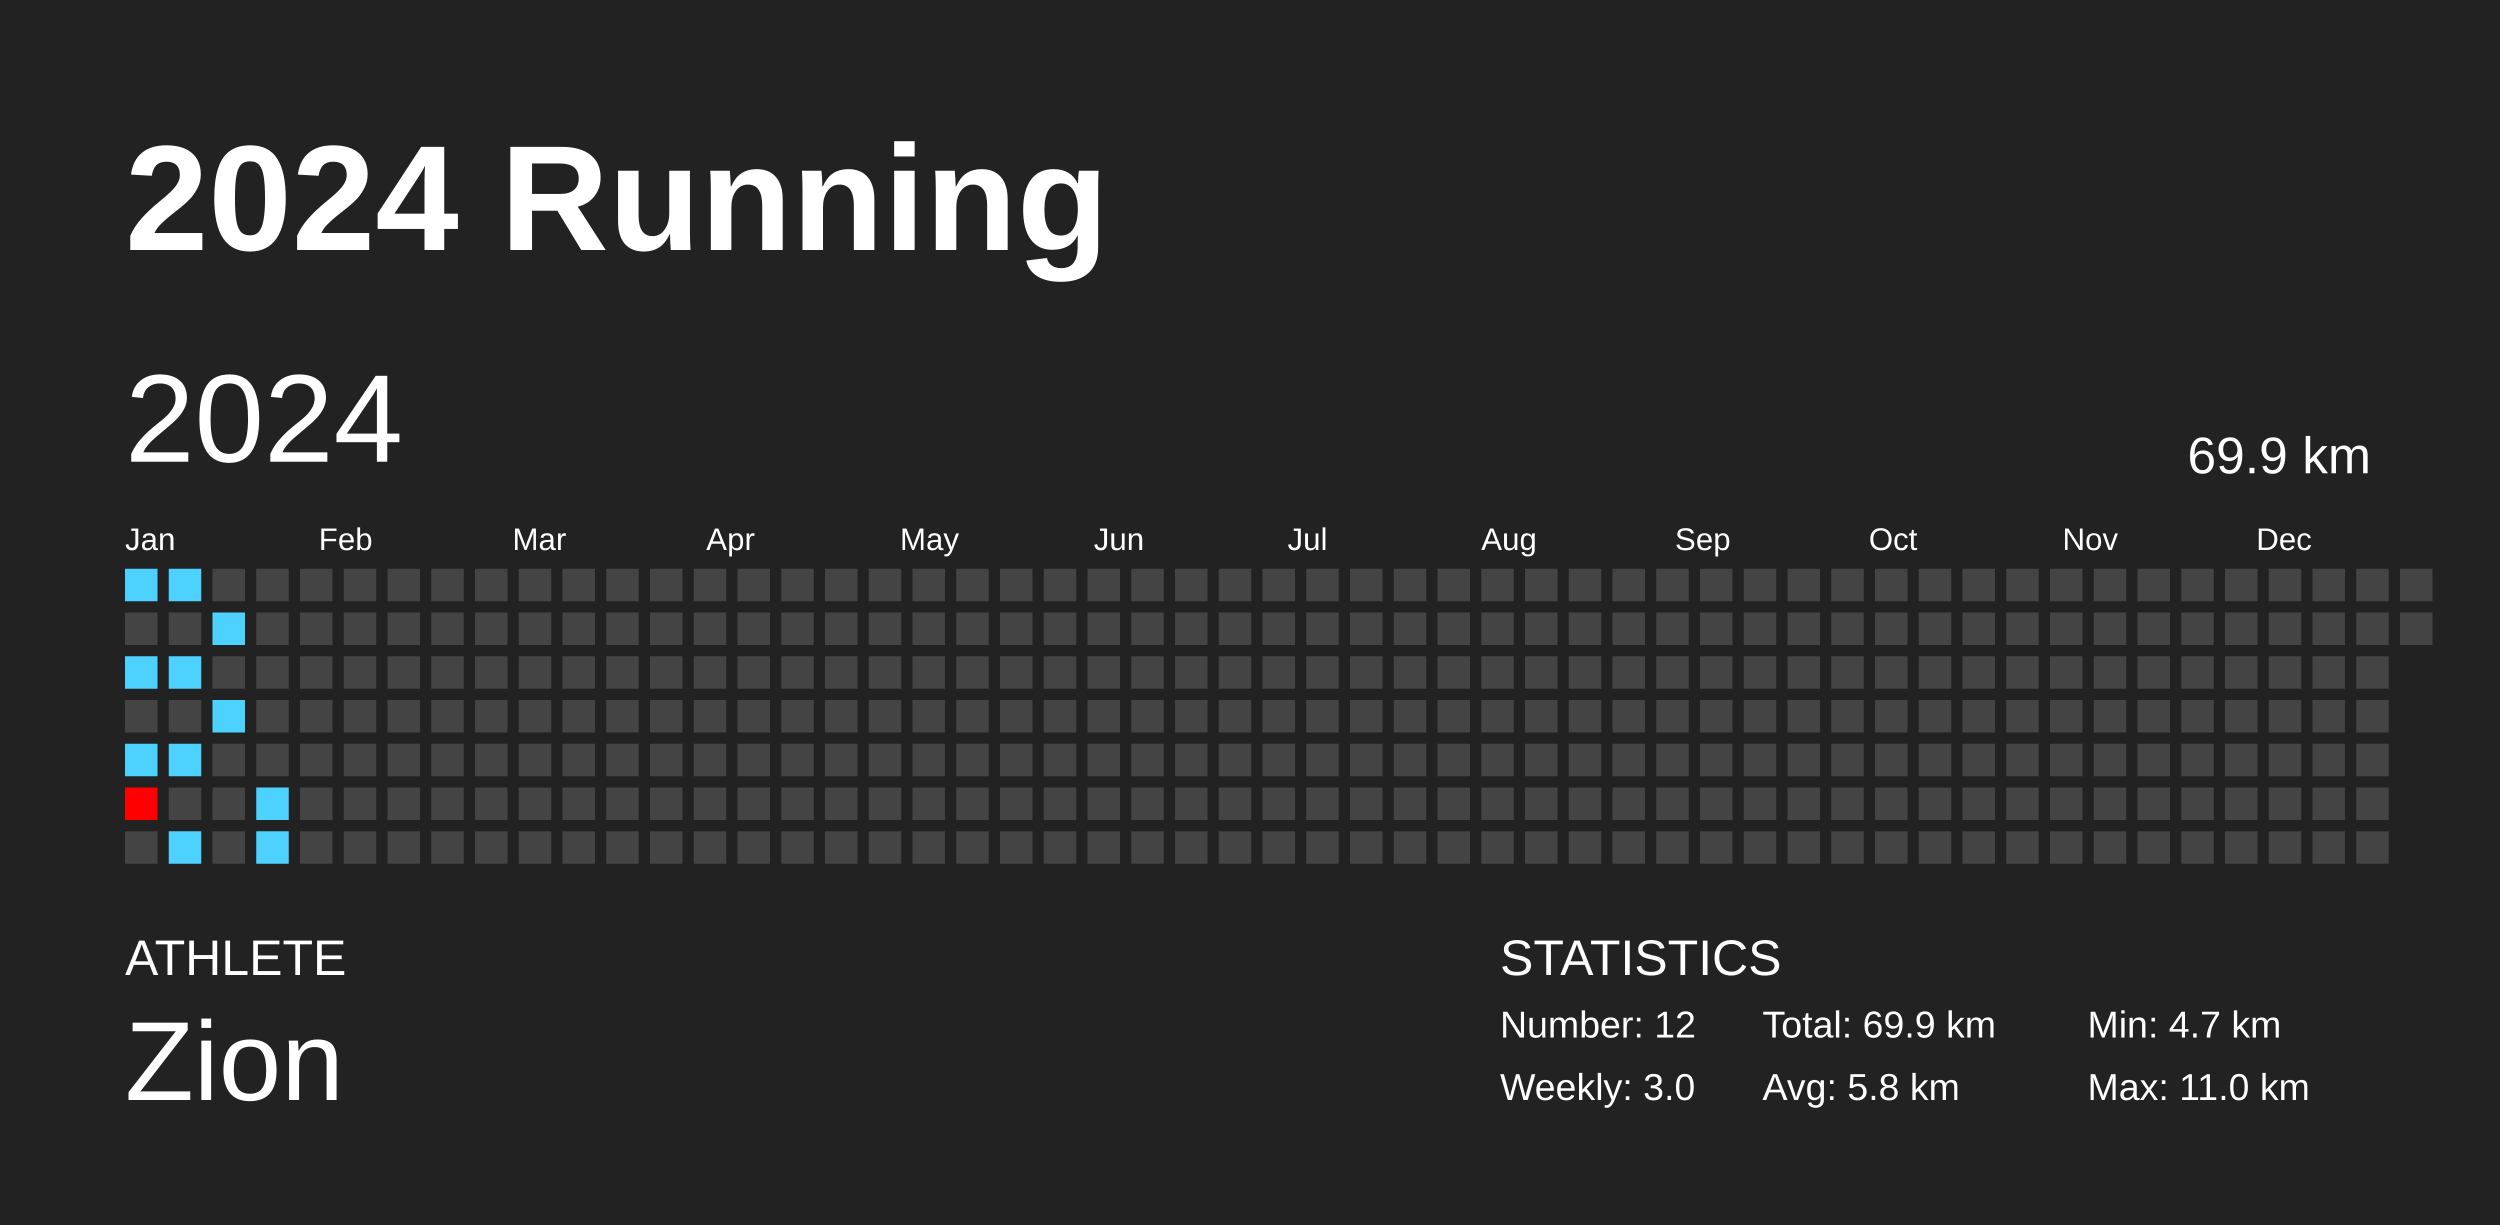
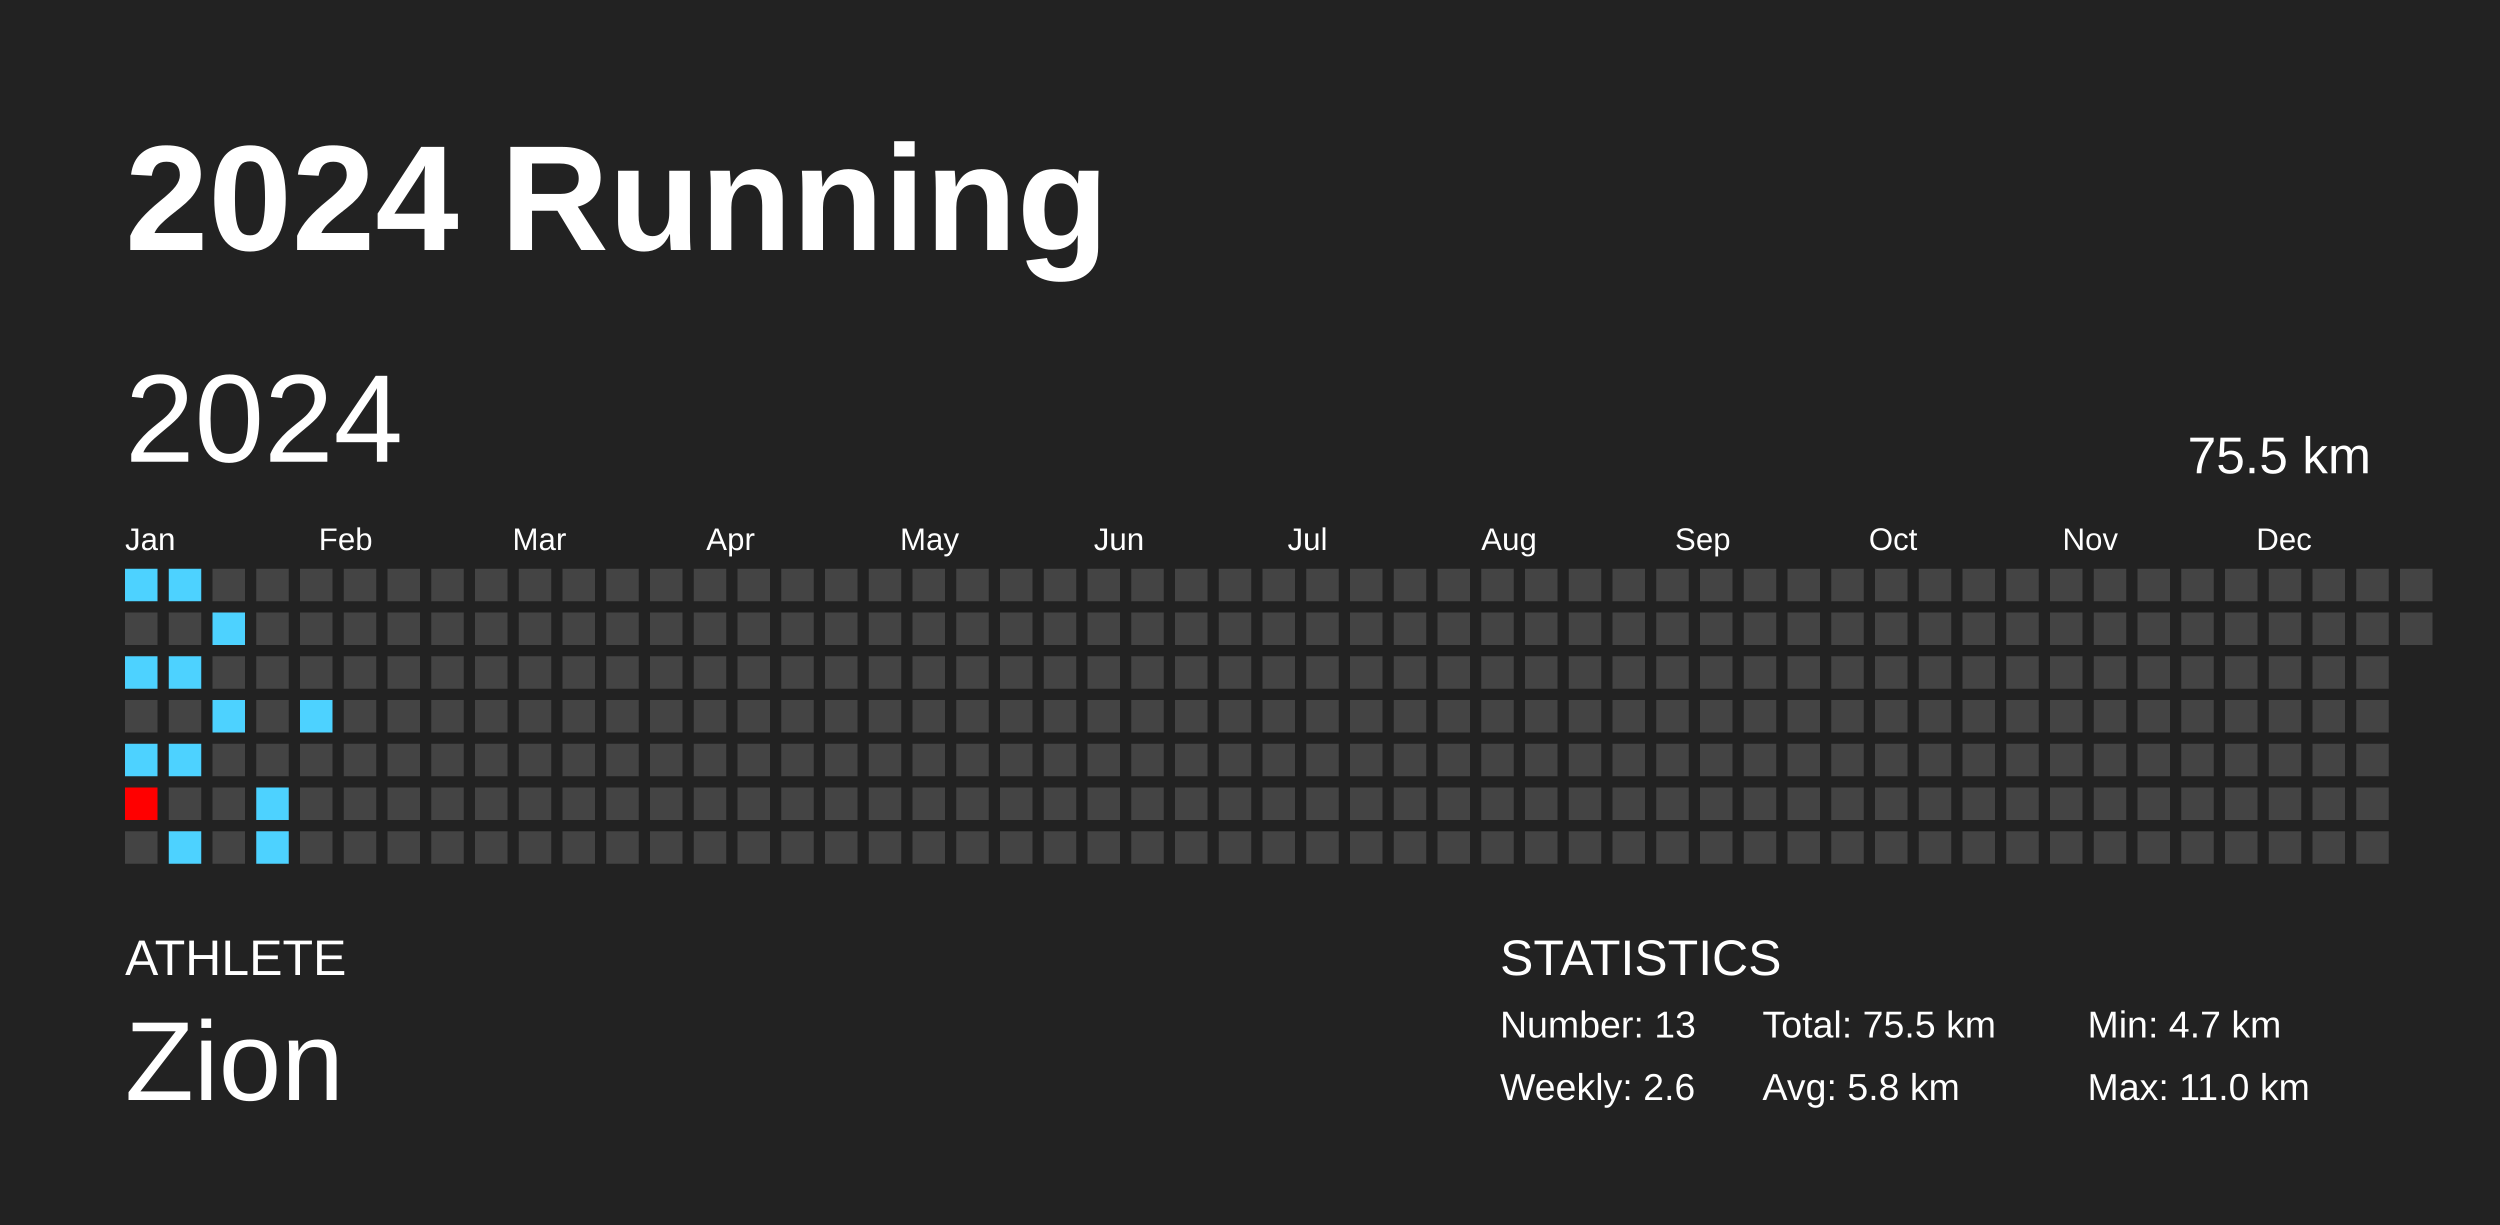
<svg xmlns="http://www.w3.org/2000/svg" baseProfile="full" height="98mm" version="1.1" viewBox="0,0,200,98" width="200mm">
  <defs />
  <rect fill="#222222" height="98" width="200" x="0" y="0" />
  <text fill="#FFFFFF" style="font-size:12px; font-family:Arial; font-weight:bold;" x="10" y="20">2024 Running</text>
  <text fill="#FFFFFF" style="font-size:4px; font-family:Arial" x="10" y="78">ATHLETE</text>
  <text fill="#FFFFFF" style="font-size:9px; font-family:Arial" x="10" y="88">Zion</text>
  <text fill="#FFFFFF" style="font-size:4px; font-family:Arial" x="120" y="78">STATISTICS</text>
-   <text fill="#FFFFFF" style="font-size:3px; font-family:Arial" x="120" y="83">Number: 12</text>
-   <text fill="#FFFFFF" style="font-size:3px; font-family:Arial" x="120" y="88">Weekly: 3.0</text>
-   <text fill="#FFFFFF" style="font-size:3px; font-family:Arial" x="141" y="83">Total: 69.9 km</text>
+   <text fill="#FFFFFF" style="font-size:3px; font-family:Arial" x="120" y="83">Number: 13</text>
+   <text fill="#FFFFFF" style="font-size:3px; font-family:Arial" x="120" y="88">Weekly: 2.6</text>
+   <text fill="#FFFFFF" style="font-size:3px; font-family:Arial" x="141" y="83">Total: 75.5 km</text>
  <text fill="#FFFFFF" style="font-size:3px; font-family:Arial" x="141" y="88">Avg: 5.8 km</text>
  <text fill="#FFFFFF" style="font-size:3px; font-family:Arial" x="167" y="83">Min: 4.7 km</text>
  <text fill="#FFFFFF" style="font-size:3px; font-family:Arial" x="167" y="88">Max: 11.0 km</text>
  <text dominant-baseline="hanging" fill="#FFFFFF" style="font-size:10.0px; font-family:Arial;" x="10" y="30">2024</text>
-   <text dominant-baseline="hanging" fill="#FFFFFF" style="font-size:4.125px; font-family:Arial;" x="175" y="35">69.9 km</text>
+   <text dominant-baseline="hanging" fill="#FFFFFF" style="font-size:4.125px; font-family:Arial;" x="175" y="35">75.5 km</text>
  <text fill="#FFFFFF" style="font-size:2.5px; font-family:Arial" x="10.0" y="44">Jan</text>
  <text fill="#FFFFFF" style="font-size:2.5px; font-family:Arial" x="25.5" y="44">Feb</text>
  <text fill="#FFFFFF" style="font-size:2.5px; font-family:Arial" x="41.0" y="44">Mar</text>
  <text fill="#FFFFFF" style="font-size:2.5px; font-family:Arial" x="56.5" y="44">Apr</text>
  <text fill="#FFFFFF" style="font-size:2.5px; font-family:Arial" x="72.0" y="44">May</text>
  <text fill="#FFFFFF" style="font-size:2.5px; font-family:Arial" x="87.5" y="44">Jun</text>
  <text fill="#FFFFFF" style="font-size:2.5px; font-family:Arial" x="103.0" y="44">Jul</text>
  <text fill="#FFFFFF" style="font-size:2.5px; font-family:Arial" x="118.5" y="44">Aug</text>
  <text fill="#FFFFFF" style="font-size:2.5px; font-family:Arial" x="134.0" y="44">Sep</text>
  <text fill="#FFFFFF" style="font-size:2.5px; font-family:Arial" x="149.5" y="44">Oct</text>
  <text fill="#FFFFFF" style="font-size:2.5px; font-family:Arial" x="165.0" y="44">Nov</text>
  <text fill="#FFFFFF" style="font-size:2.5px; font-family:Arial" x="180.5" y="44">Dec</text>
  <rect fill="#4dd2ff" height="2.6" width="2.6" x="10.0" y="45.5" />
  <rect fill="#444444" height="2.6" width="2.6" x="10.0" y="49.0" />
  <rect fill="#4dd2ff" height="2.6" width="2.6" x="10.0" y="52.5" />
  <rect fill="#444444" height="2.6" width="2.6" x="10.0" y="56.0" />
  <rect fill="#4dd2ff" height="2.6" width="2.6" x="10.0" y="59.5" />
  <rect fill="#ff0000" height="2.6" width="2.6" x="10.0" y="63.0" />
  <rect fill="#444444" height="2.6" width="2.6" x="10.0" y="66.5" />
  <rect fill="#4dd2ff" height="2.6" width="2.6" x="13.5" y="45.5" />
  <rect fill="#444444" height="2.6" width="2.6" x="13.5" y="49.0" />
  <rect fill="#4dd2ff" height="2.6" width="2.6" x="13.5" y="52.5" />
  <rect fill="#444444" height="2.6" width="2.6" x="13.5" y="56.0" />
  <rect fill="#4dd2ff" height="2.6" width="2.6" x="13.5" y="59.5" />
  <rect fill="#444444" height="2.6" width="2.6" x="13.5" y="63.0" />
  <rect fill="#4dd2ff" height="2.6" width="2.6" x="13.5" y="66.5" />
  <rect fill="#444444" height="2.6" width="2.6" x="17.0" y="45.5" />
  <rect fill="#4dd2ff" height="2.6" width="2.6" x="17.0" y="49.0" />
  <rect fill="#444444" height="2.6" width="2.6" x="17.0" y="52.5" />
  <rect fill="#4dd2ff" height="2.6" width="2.6" x="17.0" y="56.0" />
  <rect fill="#444444" height="2.6" width="2.6" x="17.0" y="59.5" />
  <rect fill="#444444" height="2.6" width="2.6" x="17.0" y="63.0" />
  <rect fill="#444444" height="2.6" width="2.6" x="17.0" y="66.5" />
  <rect fill="#444444" height="2.6" width="2.6" x="20.5" y="45.5" />
  <rect fill="#444444" height="2.6" width="2.6" x="20.5" y="49.0" />
  <rect fill="#444444" height="2.6" width="2.6" x="20.5" y="52.5" />
  <rect fill="#444444" height="2.6" width="2.6" x="20.5" y="56.0" />
  <rect fill="#444444" height="2.6" width="2.6" x="20.5" y="59.5" />
  <rect fill="#4dd2ff" height="2.6" width="2.6" x="20.5" y="63.0" />
  <rect fill="#4dd2ff" height="2.6" width="2.6" x="20.5" y="66.5" />
  <rect fill="#444444" height="2.6" width="2.6" x="24.0" y="45.5" />
  <rect fill="#444444" height="2.6" width="2.6" x="24.0" y="49.0" />
  <rect fill="#444444" height="2.6" width="2.6" x="24.0" y="52.5" />
-   <rect fill="#444444" height="2.6" width="2.6" x="24.0" y="56.0" />
+   <rect fill="#4dd2ff" height="2.6" width="2.6" x="24.0" y="56.0" />
  <rect fill="#444444" height="2.6" width="2.6" x="24.0" y="59.5" />
  <rect fill="#444444" height="2.6" width="2.6" x="24.0" y="63.0" />
  <rect fill="#444444" height="2.6" width="2.6" x="24.0" y="66.5" />
  <rect fill="#444444" height="2.6" width="2.6" x="27.5" y="45.5" />
  <rect fill="#444444" height="2.6" width="2.6" x="27.5" y="49.0" />
  <rect fill="#444444" height="2.6" width="2.6" x="27.5" y="52.5" />
  <rect fill="#444444" height="2.6" width="2.6" x="27.5" y="56.0" />
  <rect fill="#444444" height="2.6" width="2.6" x="27.5" y="59.5" />
  <rect fill="#444444" height="2.6" width="2.6" x="27.5" y="63.0" />
  <rect fill="#444444" height="2.6" width="2.6" x="27.5" y="66.5" />
  <rect fill="#444444" height="2.6" width="2.6" x="31.0" y="45.5" />
  <rect fill="#444444" height="2.6" width="2.6" x="31.0" y="49.0" />
  <rect fill="#444444" height="2.6" width="2.6" x="31.0" y="52.5" />
  <rect fill="#444444" height="2.6" width="2.6" x="31.0" y="56.0" />
  <rect fill="#444444" height="2.6" width="2.6" x="31.0" y="59.5" />
  <rect fill="#444444" height="2.6" width="2.6" x="31.0" y="63.0" />
  <rect fill="#444444" height="2.6" width="2.6" x="31.0" y="66.5" />
  <rect fill="#444444" height="2.6" width="2.6" x="34.5" y="45.5" />
  <rect fill="#444444" height="2.6" width="2.6" x="34.5" y="49.0" />
  <rect fill="#444444" height="2.6" width="2.6" x="34.5" y="52.5" />
  <rect fill="#444444" height="2.6" width="2.6" x="34.5" y="56.0" />
  <rect fill="#444444" height="2.6" width="2.6" x="34.5" y="59.5" />
  <rect fill="#444444" height="2.6" width="2.6" x="34.5" y="63.0" />
  <rect fill="#444444" height="2.6" width="2.6" x="34.5" y="66.5" />
  <rect fill="#444444" height="2.6" width="2.6" x="38.0" y="45.5" />
  <rect fill="#444444" height="2.6" width="2.6" x="38.0" y="49.0" />
  <rect fill="#444444" height="2.6" width="2.6" x="38.0" y="52.5" />
  <rect fill="#444444" height="2.6" width="2.6" x="38.0" y="56.0" />
  <rect fill="#444444" height="2.6" width="2.6" x="38.0" y="59.5" />
  <rect fill="#444444" height="2.6" width="2.6" x="38.0" y="63.0" />
  <rect fill="#444444" height="2.6" width="2.6" x="38.0" y="66.5" />
  <rect fill="#444444" height="2.6" width="2.6" x="41.5" y="45.5" />
  <rect fill="#444444" height="2.6" width="2.6" x="41.5" y="49.0" />
  <rect fill="#444444" height="2.6" width="2.6" x="41.5" y="52.5" />
  <rect fill="#444444" height="2.6" width="2.6" x="41.5" y="56.0" />
  <rect fill="#444444" height="2.6" width="2.6" x="41.5" y="59.5" />
  <rect fill="#444444" height="2.6" width="2.6" x="41.5" y="63.0" />
  <rect fill="#444444" height="2.6" width="2.6" x="41.5" y="66.5" />
  <rect fill="#444444" height="2.6" width="2.6" x="45.0" y="45.5" />
  <rect fill="#444444" height="2.6" width="2.6" x="45.0" y="49.0" />
  <rect fill="#444444" height="2.6" width="2.6" x="45.0" y="52.5" />
  <rect fill="#444444" height="2.6" width="2.6" x="45.0" y="56.0" />
  <rect fill="#444444" height="2.6" width="2.6" x="45.0" y="59.5" />
  <rect fill="#444444" height="2.6" width="2.6" x="45.0" y="63.0" />
  <rect fill="#444444" height="2.6" width="2.6" x="45.0" y="66.5" />
  <rect fill="#444444" height="2.6" width="2.6" x="48.5" y="45.5" />
  <rect fill="#444444" height="2.6" width="2.6" x="48.5" y="49.0" />
  <rect fill="#444444" height="2.6" width="2.6" x="48.5" y="52.5" />
  <rect fill="#444444" height="2.6" width="2.6" x="48.5" y="56.0" />
  <rect fill="#444444" height="2.6" width="2.6" x="48.5" y="59.5" />
  <rect fill="#444444" height="2.6" width="2.6" x="48.5" y="63.0" />
  <rect fill="#444444" height="2.6" width="2.6" x="48.5" y="66.5" />
  <rect fill="#444444" height="2.6" width="2.6" x="52.0" y="45.5" />
  <rect fill="#444444" height="2.6" width="2.6" x="52.0" y="49.0" />
  <rect fill="#444444" height="2.6" width="2.6" x="52.0" y="52.5" />
  <rect fill="#444444" height="2.6" width="2.6" x="52.0" y="56.0" />
  <rect fill="#444444" height="2.6" width="2.6" x="52.0" y="59.5" />
  <rect fill="#444444" height="2.6" width="2.6" x="52.0" y="63.0" />
  <rect fill="#444444" height="2.6" width="2.6" x="52.0" y="66.5" />
  <rect fill="#444444" height="2.6" width="2.6" x="55.5" y="45.5" />
  <rect fill="#444444" height="2.6" width="2.6" x="55.5" y="49.0" />
  <rect fill="#444444" height="2.6" width="2.6" x="55.5" y="52.5" />
  <rect fill="#444444" height="2.6" width="2.6" x="55.5" y="56.0" />
  <rect fill="#444444" height="2.6" width="2.6" x="55.5" y="59.5" />
  <rect fill="#444444" height="2.6" width="2.6" x="55.5" y="63.0" />
  <rect fill="#444444" height="2.6" width="2.6" x="55.5" y="66.5" />
  <rect fill="#444444" height="2.6" width="2.6" x="59.0" y="45.5" />
  <rect fill="#444444" height="2.6" width="2.6" x="59.0" y="49.0" />
  <rect fill="#444444" height="2.6" width="2.6" x="59.0" y="52.5" />
  <rect fill="#444444" height="2.6" width="2.6" x="59.0" y="56.0" />
  <rect fill="#444444" height="2.6" width="2.6" x="59.0" y="59.5" />
  <rect fill="#444444" height="2.6" width="2.6" x="59.0" y="63.0" />
  <rect fill="#444444" height="2.6" width="2.6" x="59.0" y="66.5" />
  <rect fill="#444444" height="2.6" width="2.6" x="62.5" y="45.5" />
  <rect fill="#444444" height="2.6" width="2.6" x="62.5" y="49.0" />
  <rect fill="#444444" height="2.6" width="2.6" x="62.5" y="52.5" />
  <rect fill="#444444" height="2.6" width="2.6" x="62.5" y="56.0" />
  <rect fill="#444444" height="2.6" width="2.6" x="62.5" y="59.5" />
  <rect fill="#444444" height="2.6" width="2.6" x="62.5" y="63.0" />
  <rect fill="#444444" height="2.6" width="2.6" x="62.5" y="66.5" />
  <rect fill="#444444" height="2.6" width="2.6" x="66.0" y="45.5" />
  <rect fill="#444444" height="2.6" width="2.6" x="66.0" y="49.0" />
  <rect fill="#444444" height="2.6" width="2.6" x="66.0" y="52.5" />
  <rect fill="#444444" height="2.6" width="2.6" x="66.0" y="56.0" />
  <rect fill="#444444" height="2.6" width="2.6" x="66.0" y="59.5" />
  <rect fill="#444444" height="2.6" width="2.6" x="66.0" y="63.0" />
  <rect fill="#444444" height="2.6" width="2.6" x="66.0" y="66.5" />
  <rect fill="#444444" height="2.6" width="2.6" x="69.5" y="45.5" />
  <rect fill="#444444" height="2.6" width="2.6" x="69.5" y="49.0" />
  <rect fill="#444444" height="2.6" width="2.6" x="69.5" y="52.5" />
  <rect fill="#444444" height="2.6" width="2.6" x="69.5" y="56.0" />
  <rect fill="#444444" height="2.6" width="2.6" x="69.5" y="59.5" />
  <rect fill="#444444" height="2.6" width="2.6" x="69.5" y="63.0" />
  <rect fill="#444444" height="2.6" width="2.6" x="69.5" y="66.5" />
  <rect fill="#444444" height="2.6" width="2.6" x="73.0" y="45.5" />
  <rect fill="#444444" height="2.6" width="2.6" x="73.0" y="49.0" />
  <rect fill="#444444" height="2.6" width="2.6" x="73.0" y="52.5" />
  <rect fill="#444444" height="2.6" width="2.6" x="73.0" y="56.0" />
  <rect fill="#444444" height="2.6" width="2.6" x="73.0" y="59.5" />
  <rect fill="#444444" height="2.6" width="2.6" x="73.0" y="63.0" />
  <rect fill="#444444" height="2.6" width="2.6" x="73.0" y="66.5" />
  <rect fill="#444444" height="2.6" width="2.6" x="76.5" y="45.5" />
  <rect fill="#444444" height="2.6" width="2.6" x="76.5" y="49.0" />
  <rect fill="#444444" height="2.6" width="2.6" x="76.5" y="52.5" />
  <rect fill="#444444" height="2.6" width="2.6" x="76.5" y="56.0" />
  <rect fill="#444444" height="2.6" width="2.6" x="76.5" y="59.5" />
  <rect fill="#444444" height="2.6" width="2.6" x="76.5" y="63.0" />
  <rect fill="#444444" height="2.6" width="2.6" x="76.5" y="66.5" />
  <rect fill="#444444" height="2.6" width="2.6" x="80.0" y="45.5" />
  <rect fill="#444444" height="2.6" width="2.6" x="80.0" y="49.0" />
  <rect fill="#444444" height="2.6" width="2.6" x="80.0" y="52.5" />
  <rect fill="#444444" height="2.6" width="2.6" x="80.0" y="56.0" />
  <rect fill="#444444" height="2.6" width="2.6" x="80.0" y="59.5" />
  <rect fill="#444444" height="2.6" width="2.6" x="80.0" y="63.0" />
  <rect fill="#444444" height="2.6" width="2.6" x="80.0" y="66.5" />
  <rect fill="#444444" height="2.6" width="2.6" x="83.5" y="45.5" />
  <rect fill="#444444" height="2.6" width="2.6" x="83.5" y="49.0" />
  <rect fill="#444444" height="2.6" width="2.6" x="83.5" y="52.5" />
  <rect fill="#444444" height="2.6" width="2.6" x="83.5" y="56.0" />
  <rect fill="#444444" height="2.6" width="2.6" x="83.5" y="59.5" />
  <rect fill="#444444" height="2.6" width="2.6" x="83.5" y="63.0" />
  <rect fill="#444444" height="2.6" width="2.6" x="83.5" y="66.5" />
  <rect fill="#444444" height="2.6" width="2.6" x="87.0" y="45.5" />
  <rect fill="#444444" height="2.6" width="2.6" x="87.0" y="49.0" />
  <rect fill="#444444" height="2.6" width="2.6" x="87.0" y="52.5" />
  <rect fill="#444444" height="2.6" width="2.6" x="87.0" y="56.0" />
  <rect fill="#444444" height="2.6" width="2.6" x="87.0" y="59.5" />
  <rect fill="#444444" height="2.6" width="2.6" x="87.0" y="63.0" />
  <rect fill="#444444" height="2.6" width="2.6" x="87.0" y="66.5" />
  <rect fill="#444444" height="2.6" width="2.6" x="90.5" y="45.5" />
  <rect fill="#444444" height="2.6" width="2.6" x="90.5" y="49.0" />
  <rect fill="#444444" height="2.6" width="2.6" x="90.5" y="52.5" />
  <rect fill="#444444" height="2.6" width="2.6" x="90.5" y="56.0" />
  <rect fill="#444444" height="2.6" width="2.6" x="90.5" y="59.5" />
  <rect fill="#444444" height="2.6" width="2.6" x="90.5" y="63.0" />
  <rect fill="#444444" height="2.6" width="2.6" x="90.5" y="66.5" />
  <rect fill="#444444" height="2.6" width="2.6" x="94.0" y="45.5" />
  <rect fill="#444444" height="2.6" width="2.6" x="94.0" y="49.0" />
  <rect fill="#444444" height="2.6" width="2.6" x="94.0" y="52.5" />
  <rect fill="#444444" height="2.6" width="2.6" x="94.0" y="56.0" />
  <rect fill="#444444" height="2.6" width="2.6" x="94.0" y="59.5" />
  <rect fill="#444444" height="2.6" width="2.6" x="94.0" y="63.0" />
  <rect fill="#444444" height="2.6" width="2.6" x="94.0" y="66.5" />
  <rect fill="#444444" height="2.6" width="2.6" x="97.5" y="45.5" />
  <rect fill="#444444" height="2.6" width="2.6" x="97.5" y="49.0" />
  <rect fill="#444444" height="2.6" width="2.6" x="97.5" y="52.5" />
  <rect fill="#444444" height="2.6" width="2.6" x="97.5" y="56.0" />
  <rect fill="#444444" height="2.6" width="2.6" x="97.5" y="59.5" />
  <rect fill="#444444" height="2.6" width="2.6" x="97.5" y="63.0" />
  <rect fill="#444444" height="2.6" width="2.6" x="97.5" y="66.5" />
  <rect fill="#444444" height="2.6" width="2.6" x="101.0" y="45.5" />
  <rect fill="#444444" height="2.6" width="2.6" x="101.0" y="49.0" />
  <rect fill="#444444" height="2.6" width="2.6" x="101.0" y="52.5" />
  <rect fill="#444444" height="2.6" width="2.6" x="101.0" y="56.0" />
  <rect fill="#444444" height="2.6" width="2.6" x="101.0" y="59.5" />
  <rect fill="#444444" height="2.6" width="2.6" x="101.0" y="63.0" />
  <rect fill="#444444" height="2.6" width="2.6" x="101.0" y="66.5" />
  <rect fill="#444444" height="2.6" width="2.6" x="104.5" y="45.5" />
  <rect fill="#444444" height="2.6" width="2.6" x="104.5" y="49.0" />
  <rect fill="#444444" height="2.6" width="2.6" x="104.5" y="52.5" />
  <rect fill="#444444" height="2.6" width="2.6" x="104.5" y="56.0" />
  <rect fill="#444444" height="2.6" width="2.6" x="104.5" y="59.5" />
  <rect fill="#444444" height="2.6" width="2.6" x="104.5" y="63.0" />
  <rect fill="#444444" height="2.6" width="2.6" x="104.5" y="66.5" />
  <rect fill="#444444" height="2.6" width="2.6" x="108.0" y="45.5" />
  <rect fill="#444444" height="2.6" width="2.6" x="108.0" y="49.0" />
  <rect fill="#444444" height="2.6" width="2.6" x="108.0" y="52.5" />
  <rect fill="#444444" height="2.6" width="2.6" x="108.0" y="56.0" />
  <rect fill="#444444" height="2.6" width="2.6" x="108.0" y="59.5" />
  <rect fill="#444444" height="2.6" width="2.6" x="108.0" y="63.0" />
  <rect fill="#444444" height="2.6" width="2.6" x="108.0" y="66.5" />
  <rect fill="#444444" height="2.6" width="2.6" x="111.5" y="45.5" />
  <rect fill="#444444" height="2.6" width="2.6" x="111.5" y="49.0" />
  <rect fill="#444444" height="2.6" width="2.6" x="111.5" y="52.5" />
  <rect fill="#444444" height="2.6" width="2.6" x="111.5" y="56.0" />
  <rect fill="#444444" height="2.6" width="2.6" x="111.5" y="59.5" />
  <rect fill="#444444" height="2.6" width="2.6" x="111.5" y="63.0" />
  <rect fill="#444444" height="2.6" width="2.6" x="111.5" y="66.5" />
  <rect fill="#444444" height="2.6" width="2.6" x="115.0" y="45.5" />
  <rect fill="#444444" height="2.6" width="2.6" x="115.0" y="49.0" />
  <rect fill="#444444" height="2.6" width="2.6" x="115.0" y="52.5" />
  <rect fill="#444444" height="2.6" width="2.6" x="115.0" y="56.0" />
  <rect fill="#444444" height="2.6" width="2.6" x="115.0" y="59.5" />
  <rect fill="#444444" height="2.6" width="2.6" x="115.0" y="63.0" />
  <rect fill="#444444" height="2.6" width="2.6" x="115.0" y="66.5" />
  <rect fill="#444444" height="2.6" width="2.6" x="118.5" y="45.5" />
  <rect fill="#444444" height="2.6" width="2.6" x="118.5" y="49.0" />
  <rect fill="#444444" height="2.6" width="2.6" x="118.5" y="52.5" />
  <rect fill="#444444" height="2.6" width="2.6" x="118.5" y="56.0" />
  <rect fill="#444444" height="2.6" width="2.6" x="118.5" y="59.5" />
  <rect fill="#444444" height="2.6" width="2.6" x="118.5" y="63.0" />
  <rect fill="#444444" height="2.6" width="2.6" x="118.5" y="66.5" />
  <rect fill="#444444" height="2.6" width="2.6" x="122.0" y="45.5" />
  <rect fill="#444444" height="2.6" width="2.6" x="122.0" y="49.0" />
  <rect fill="#444444" height="2.6" width="2.6" x="122.0" y="52.5" />
  <rect fill="#444444" height="2.6" width="2.6" x="122.0" y="56.0" />
  <rect fill="#444444" height="2.6" width="2.6" x="122.0" y="59.5" />
  <rect fill="#444444" height="2.6" width="2.6" x="122.0" y="63.0" />
  <rect fill="#444444" height="2.6" width="2.6" x="122.0" y="66.5" />
  <rect fill="#444444" height="2.6" width="2.6" x="125.5" y="45.5" />
  <rect fill="#444444" height="2.6" width="2.6" x="125.5" y="49.0" />
  <rect fill="#444444" height="2.6" width="2.6" x="125.5" y="52.5" />
  <rect fill="#444444" height="2.6" width="2.6" x="125.5" y="56.0" />
  <rect fill="#444444" height="2.6" width="2.6" x="125.5" y="59.5" />
  <rect fill="#444444" height="2.6" width="2.6" x="125.5" y="63.0" />
  <rect fill="#444444" height="2.6" width="2.6" x="125.5" y="66.5" />
  <rect fill="#444444" height="2.6" width="2.6" x="129.0" y="45.5" />
  <rect fill="#444444" height="2.6" width="2.6" x="129.0" y="49.0" />
  <rect fill="#444444" height="2.6" width="2.6" x="129.0" y="52.5" />
  <rect fill="#444444" height="2.6" width="2.6" x="129.0" y="56.0" />
  <rect fill="#444444" height="2.6" width="2.6" x="129.0" y="59.5" />
  <rect fill="#444444" height="2.6" width="2.6" x="129.0" y="63.0" />
  <rect fill="#444444" height="2.6" width="2.6" x="129.0" y="66.5" />
  <rect fill="#444444" height="2.6" width="2.6" x="132.5" y="45.5" />
  <rect fill="#444444" height="2.6" width="2.6" x="132.5" y="49.0" />
  <rect fill="#444444" height="2.6" width="2.6" x="132.5" y="52.5" />
  <rect fill="#444444" height="2.6" width="2.6" x="132.5" y="56.0" />
  <rect fill="#444444" height="2.6" width="2.6" x="132.5" y="59.5" />
  <rect fill="#444444" height="2.6" width="2.6" x="132.5" y="63.0" />
  <rect fill="#444444" height="2.6" width="2.6" x="132.5" y="66.5" />
  <rect fill="#444444" height="2.6" width="2.6" x="136.0" y="45.5" />
  <rect fill="#444444" height="2.6" width="2.6" x="136.0" y="49.0" />
  <rect fill="#444444" height="2.6" width="2.6" x="136.0" y="52.5" />
  <rect fill="#444444" height="2.6" width="2.6" x="136.0" y="56.0" />
  <rect fill="#444444" height="2.6" width="2.6" x="136.0" y="59.5" />
  <rect fill="#444444" height="2.6" width="2.6" x="136.0" y="63.0" />
  <rect fill="#444444" height="2.6" width="2.6" x="136.0" y="66.5" />
  <rect fill="#444444" height="2.6" width="2.6" x="139.5" y="45.5" />
  <rect fill="#444444" height="2.6" width="2.6" x="139.5" y="49.0" />
  <rect fill="#444444" height="2.6" width="2.6" x="139.5" y="52.5" />
  <rect fill="#444444" height="2.6" width="2.6" x="139.5" y="56.0" />
  <rect fill="#444444" height="2.6" width="2.6" x="139.5" y="59.5" />
  <rect fill="#444444" height="2.6" width="2.6" x="139.5" y="63.0" />
  <rect fill="#444444" height="2.6" width="2.6" x="139.5" y="66.5" />
  <rect fill="#444444" height="2.6" width="2.6" x="143.0" y="45.5" />
  <rect fill="#444444" height="2.6" width="2.6" x="143.0" y="49.0" />
  <rect fill="#444444" height="2.6" width="2.6" x="143.0" y="52.5" />
  <rect fill="#444444" height="2.6" width="2.6" x="143.0" y="56.0" />
  <rect fill="#444444" height="2.6" width="2.6" x="143.0" y="59.5" />
  <rect fill="#444444" height="2.6" width="2.6" x="143.0" y="63.0" />
  <rect fill="#444444" height="2.6" width="2.6" x="143.0" y="66.5" />
  <rect fill="#444444" height="2.6" width="2.6" x="146.5" y="45.5" />
  <rect fill="#444444" height="2.6" width="2.6" x="146.5" y="49.0" />
  <rect fill="#444444" height="2.6" width="2.6" x="146.5" y="52.5" />
  <rect fill="#444444" height="2.6" width="2.6" x="146.5" y="56.0" />
  <rect fill="#444444" height="2.6" width="2.6" x="146.5" y="59.5" />
  <rect fill="#444444" height="2.6" width="2.6" x="146.5" y="63.0" />
  <rect fill="#444444" height="2.6" width="2.6" x="146.5" y="66.5" />
  <rect fill="#444444" height="2.6" width="2.6" x="150.0" y="45.5" />
  <rect fill="#444444" height="2.6" width="2.6" x="150.0" y="49.0" />
  <rect fill="#444444" height="2.6" width="2.6" x="150.0" y="52.5" />
  <rect fill="#444444" height="2.6" width="2.6" x="150.0" y="56.0" />
  <rect fill="#444444" height="2.6" width="2.6" x="150.0" y="59.5" />
  <rect fill="#444444" height="2.6" width="2.6" x="150.0" y="63.0" />
  <rect fill="#444444" height="2.6" width="2.6" x="150.0" y="66.5" />
  <rect fill="#444444" height="2.6" width="2.6" x="153.5" y="45.5" />
  <rect fill="#444444" height="2.6" width="2.6" x="153.5" y="49.0" />
  <rect fill="#444444" height="2.6" width="2.6" x="153.5" y="52.5" />
  <rect fill="#444444" height="2.6" width="2.6" x="153.5" y="56.0" />
  <rect fill="#444444" height="2.6" width="2.6" x="153.5" y="59.5" />
  <rect fill="#444444" height="2.6" width="2.6" x="153.5" y="63.0" />
  <rect fill="#444444" height="2.6" width="2.6" x="153.5" y="66.5" />
  <rect fill="#444444" height="2.6" width="2.6" x="157.0" y="45.5" />
  <rect fill="#444444" height="2.6" width="2.6" x="157.0" y="49.0" />
  <rect fill="#444444" height="2.6" width="2.6" x="157.0" y="52.5" />
  <rect fill="#444444" height="2.6" width="2.6" x="157.0" y="56.0" />
  <rect fill="#444444" height="2.6" width="2.6" x="157.0" y="59.5" />
  <rect fill="#444444" height="2.6" width="2.6" x="157.0" y="63.0" />
  <rect fill="#444444" height="2.6" width="2.6" x="157.0" y="66.5" />
  <rect fill="#444444" height="2.6" width="2.6" x="160.5" y="45.5" />
  <rect fill="#444444" height="2.6" width="2.6" x="160.5" y="49.0" />
  <rect fill="#444444" height="2.6" width="2.6" x="160.5" y="52.5" />
  <rect fill="#444444" height="2.6" width="2.6" x="160.5" y="56.0" />
  <rect fill="#444444" height="2.6" width="2.6" x="160.5" y="59.5" />
  <rect fill="#444444" height="2.6" width="2.6" x="160.5" y="63.0" />
  <rect fill="#444444" height="2.6" width="2.6" x="160.5" y="66.5" />
  <rect fill="#444444" height="2.6" width="2.6" x="164.0" y="45.5" />
  <rect fill="#444444" height="2.6" width="2.6" x="164.0" y="49.0" />
  <rect fill="#444444" height="2.6" width="2.6" x="164.0" y="52.5" />
  <rect fill="#444444" height="2.6" width="2.6" x="164.0" y="56.0" />
  <rect fill="#444444" height="2.6" width="2.6" x="164.0" y="59.5" />
  <rect fill="#444444" height="2.6" width="2.6" x="164.0" y="63.0" />
  <rect fill="#444444" height="2.6" width="2.6" x="164.0" y="66.5" />
  <rect fill="#444444" height="2.6" width="2.6" x="167.5" y="45.5" />
  <rect fill="#444444" height="2.6" width="2.6" x="167.5" y="49.0" />
  <rect fill="#444444" height="2.6" width="2.6" x="167.5" y="52.5" />
  <rect fill="#444444" height="2.6" width="2.6" x="167.5" y="56.0" />
  <rect fill="#444444" height="2.6" width="2.6" x="167.5" y="59.5" />
  <rect fill="#444444" height="2.6" width="2.6" x="167.5" y="63.0" />
  <rect fill="#444444" height="2.6" width="2.6" x="167.5" y="66.5" />
  <rect fill="#444444" height="2.6" width="2.6" x="171.0" y="45.5" />
  <rect fill="#444444" height="2.6" width="2.6" x="171.0" y="49.0" />
  <rect fill="#444444" height="2.6" width="2.6" x="171.0" y="52.5" />
  <rect fill="#444444" height="2.6" width="2.6" x="171.0" y="56.0" />
  <rect fill="#444444" height="2.6" width="2.6" x="171.0" y="59.5" />
  <rect fill="#444444" height="2.6" width="2.6" x="171.0" y="63.0" />
  <rect fill="#444444" height="2.6" width="2.6" x="171.0" y="66.5" />
  <rect fill="#444444" height="2.6" width="2.6" x="174.5" y="45.5" />
  <rect fill="#444444" height="2.6" width="2.6" x="174.5" y="49.0" />
  <rect fill="#444444" height="2.6" width="2.6" x="174.5" y="52.5" />
  <rect fill="#444444" height="2.6" width="2.6" x="174.5" y="56.0" />
  <rect fill="#444444" height="2.6" width="2.6" x="174.5" y="59.5" />
  <rect fill="#444444" height="2.6" width="2.6" x="174.5" y="63.0" />
  <rect fill="#444444" height="2.6" width="2.6" x="174.5" y="66.5" />
  <rect fill="#444444" height="2.6" width="2.6" x="178.0" y="45.5" />
  <rect fill="#444444" height="2.6" width="2.6" x="178.0" y="49.0" />
  <rect fill="#444444" height="2.6" width="2.6" x="178.0" y="52.5" />
  <rect fill="#444444" height="2.6" width="2.6" x="178.0" y="56.0" />
  <rect fill="#444444" height="2.6" width="2.6" x="178.0" y="59.5" />
  <rect fill="#444444" height="2.6" width="2.6" x="178.0" y="63.0" />
  <rect fill="#444444" height="2.6" width="2.6" x="178.0" y="66.5" />
  <rect fill="#444444" height="2.6" width="2.6" x="181.5" y="45.5" />
  <rect fill="#444444" height="2.6" width="2.6" x="181.5" y="49.0" />
  <rect fill="#444444" height="2.6" width="2.6" x="181.5" y="52.5" />
  <rect fill="#444444" height="2.6" width="2.6" x="181.5" y="56.0" />
  <rect fill="#444444" height="2.6" width="2.6" x="181.5" y="59.5" />
  <rect fill="#444444" height="2.6" width="2.6" x="181.5" y="63.0" />
  <rect fill="#444444" height="2.6" width="2.6" x="181.5" y="66.5" />
  <rect fill="#444444" height="2.6" width="2.6" x="185.0" y="45.5" />
  <rect fill="#444444" height="2.6" width="2.6" x="185.0" y="49.0" />
  <rect fill="#444444" height="2.6" width="2.6" x="185.0" y="52.5" />
  <rect fill="#444444" height="2.6" width="2.6" x="185.0" y="56.0" />
  <rect fill="#444444" height="2.6" width="2.6" x="185.0" y="59.5" />
  <rect fill="#444444" height="2.6" width="2.6" x="185.0" y="63.0" />
  <rect fill="#444444" height="2.6" width="2.6" x="185.0" y="66.5" />
  <rect fill="#444444" height="2.6" width="2.6" x="188.5" y="45.5" />
  <rect fill="#444444" height="2.6" width="2.6" x="188.5" y="49.0" />
  <rect fill="#444444" height="2.6" width="2.6" x="188.5" y="52.5" />
  <rect fill="#444444" height="2.6" width="2.6" x="188.5" y="56.0" />
  <rect fill="#444444" height="2.6" width="2.6" x="188.5" y="59.5" />
  <rect fill="#444444" height="2.6" width="2.6" x="188.5" y="63.0" />
  <rect fill="#444444" height="2.6" width="2.6" x="188.5" y="66.5" />
  <rect fill="#444444" height="2.6" width="2.6" x="192.0" y="45.5" />
  <rect fill="#444444" height="2.6" width="2.6" x="192.0" y="49.0" />
</svg>
